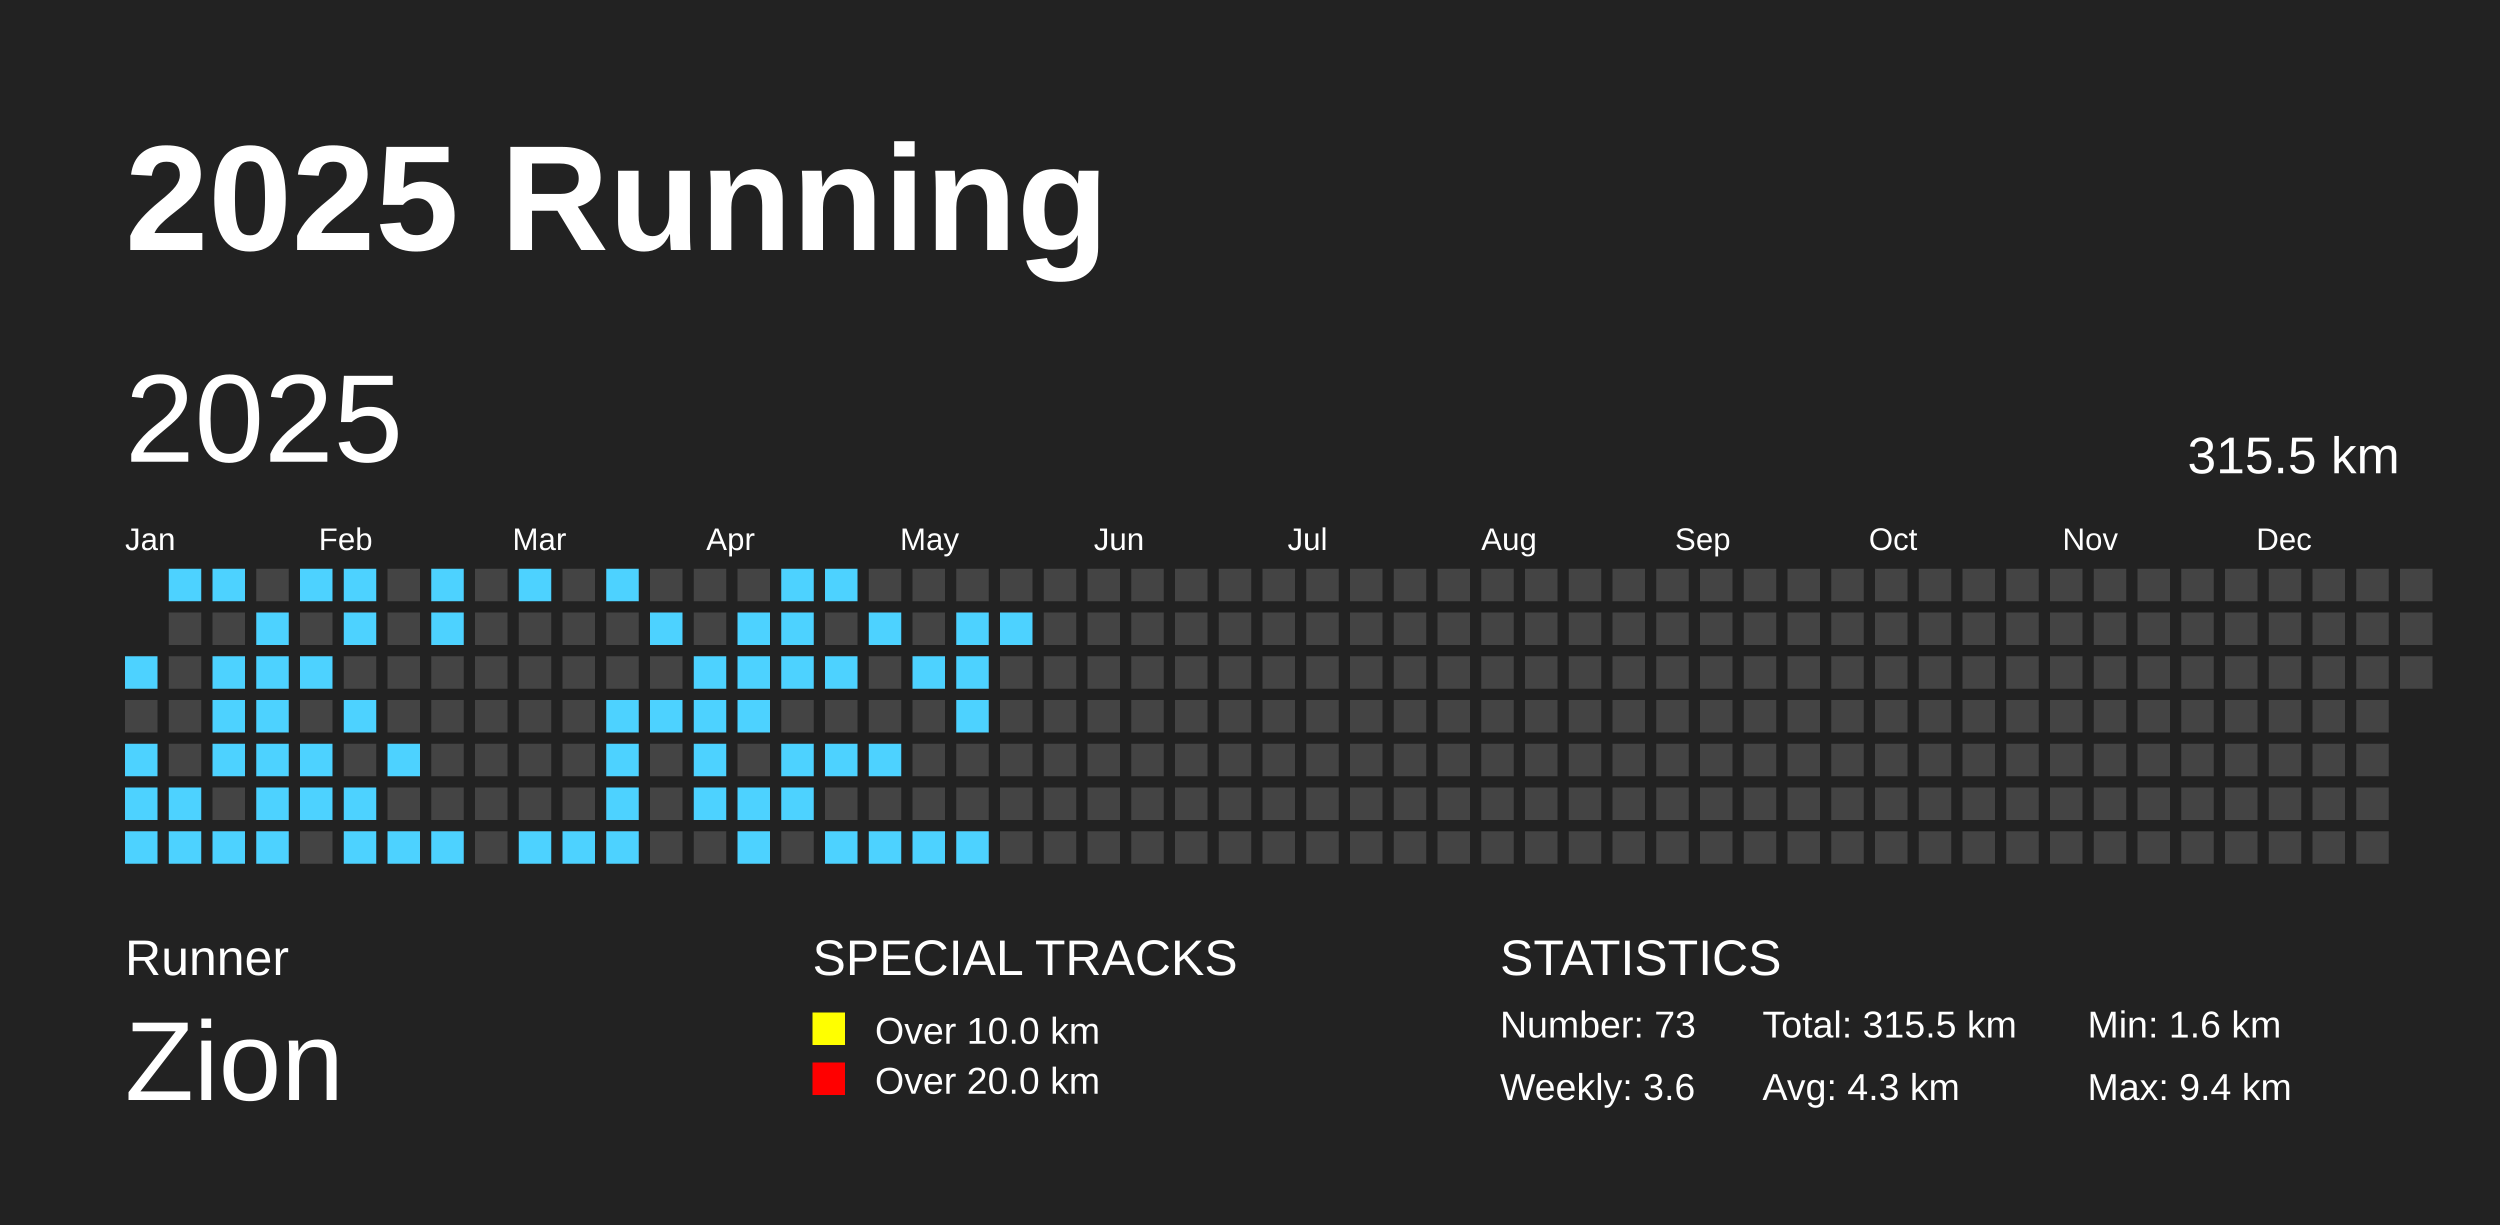
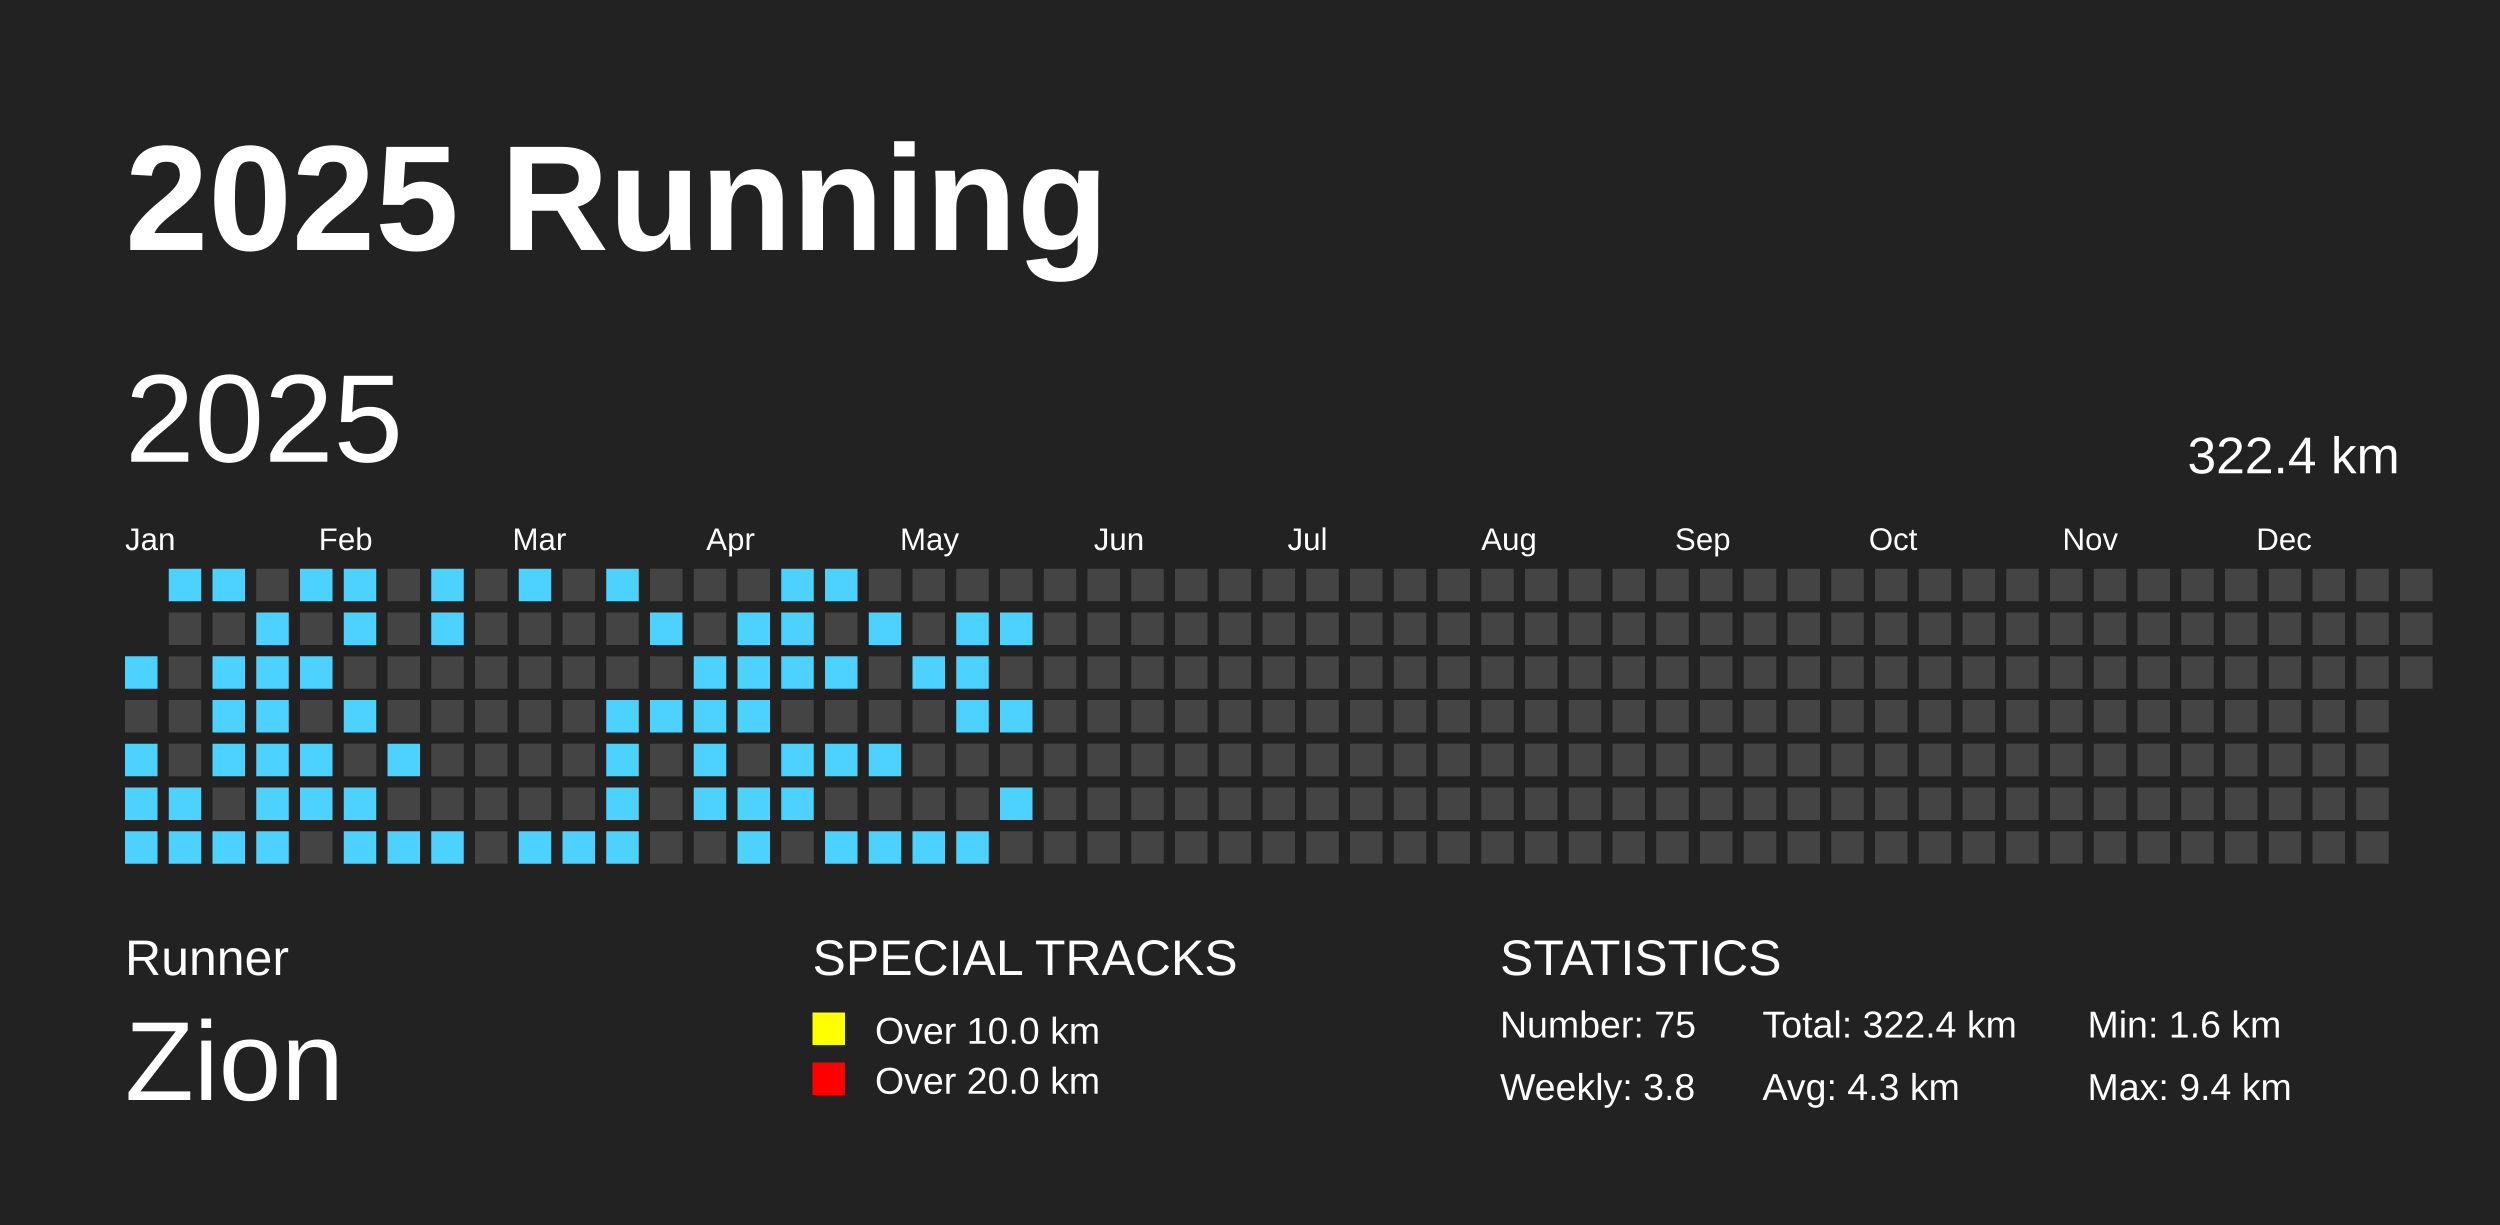
<svg xmlns="http://www.w3.org/2000/svg" baseProfile="full" height="98mm" version="1.1" viewBox="0,0,200,98" width="200mm">
  <defs />
  <rect fill="#222222" height="98" width="200" x="0" y="0" />
  <text fill="#FFFFFF" style="font-size:12px; font-family:Arial; font-weight:bold;" x="10" y="20">2025 Running</text>
  <text fill="#FFFFFF" style="font-size:4px; font-family:Arial" x="10" y="78">Runner</text>
  <text fill="#FFFFFF" style="font-size:9px; font-family:Arial" x="10" y="88">Zion</text>
  <text fill="#FFFFFF" style="font-size:4px; font-family:Arial" x="65" y="78">SPECIAL TRACKS</text>
  <rect fill="yellow" height="2.6" width="2.6" x="65" y="81" />
  <text fill="#FFFFFF" style="font-size:3px; font-family:Arial" x="70" y="83.5">Over 10.0 km</text>
  <rect fill="red" height="2.6" width="2.6" x="65" y="85" />
  <text fill="#FFFFFF" style="font-size:3px; font-family:Arial" x="70" y="87.5">Over 20.0 km</text>
  <text fill="#FFFFFF" style="font-size:4px; font-family:Arial" x="120" y="78">STATISTICS</text>
-   <text fill="#FFFFFF" style="font-size:3px; font-family:Arial" x="120" y="83">Number: 73</text>
-   <text fill="#FFFFFF" style="font-size:3px; font-family:Arial" x="120" y="88">Weekly: 3.6</text>
-   <text fill="#FFFFFF" style="font-size:3px; font-family:Arial" x="141" y="83">Total: 315.5 km</text>
+   <text fill="#FFFFFF" style="font-size:3px; font-family:Arial" x="120" y="83">Number: 75</text>
+   <text fill="#FFFFFF" style="font-size:3px; font-family:Arial" x="120" y="88">Weekly: 3.8</text>
+   <text fill="#FFFFFF" style="font-size:3px; font-family:Arial" x="141" y="83">Total: 322.4 km</text>
  <text fill="#FFFFFF" style="font-size:3px; font-family:Arial" x="141" y="88">Avg: 4.3 km</text>
  <text fill="#FFFFFF" style="font-size:3px; font-family:Arial" x="167" y="83">Min: 1.6 km</text>
  <text fill="#FFFFFF" style="font-size:3px; font-family:Arial" x="167" y="88">Max: 9.4 km</text>
  <text dominant-baseline="hanging" fill="#FFFFFF" style="font-size:10.0px; font-family:Arial;" x="10" y="30">2025</text>
-   <text dominant-baseline="hanging" fill="#FFFFFF" style="font-size:4.125px; font-family:Arial;" x="175" y="35">315.5 km</text>
+   <text dominant-baseline="hanging" fill="#FFFFFF" style="font-size:4.125px; font-family:Arial;" x="175" y="35">322.4 km</text>
  <text fill="#FFFFFF" style="font-size:2.5px; font-family:Arial" x="10.0" y="44">Jan</text>
  <text fill="#FFFFFF" style="font-size:2.5px; font-family:Arial" x="25.5" y="44">Feb</text>
  <text fill="#FFFFFF" style="font-size:2.5px; font-family:Arial" x="41.0" y="44">Mar</text>
  <text fill="#FFFFFF" style="font-size:2.5px; font-family:Arial" x="56.5" y="44">Apr</text>
  <text fill="#FFFFFF" style="font-size:2.5px; font-family:Arial" x="72.0" y="44">May</text>
  <text fill="#FFFFFF" style="font-size:2.5px; font-family:Arial" x="87.5" y="44">Jun</text>
  <text fill="#FFFFFF" style="font-size:2.5px; font-family:Arial" x="103.0" y="44">Jul</text>
  <text fill="#FFFFFF" style="font-size:2.5px; font-family:Arial" x="118.5" y="44">Aug</text>
  <text fill="#FFFFFF" style="font-size:2.5px; font-family:Arial" x="134.0" y="44">Sep</text>
  <text fill="#FFFFFF" style="font-size:2.5px; font-family:Arial" x="149.5" y="44">Oct</text>
  <text fill="#FFFFFF" style="font-size:2.5px; font-family:Arial" x="165.0" y="44">Nov</text>
  <text fill="#FFFFFF" style="font-size:2.5px; font-family:Arial" x="180.5" y="44">Dec</text>
  <rect fill="#4DD2FF" height="2.6" width="2.6" x="10.0" y="52.5" />
  <rect fill="#444444" height="2.6" width="2.6" x="10.0" y="56.0" />
  <rect fill="#4DD2FF" height="2.6" width="2.6" x="10.0" y="59.5" />
  <rect fill="#4DD2FF" height="2.6" width="2.6" x="10.0" y="63.0" />
  <rect fill="#4DD2FF" height="2.6" width="2.6" x="10.0" y="66.5" />
  <rect fill="#4DD2FF" height="2.6" width="2.6" x="13.5" y="45.5" />
  <rect fill="#444444" height="2.6" width="2.6" x="13.5" y="49.0" />
  <rect fill="#444444" height="2.6" width="2.6" x="13.5" y="52.5" />
  <rect fill="#444444" height="2.6" width="2.6" x="13.5" y="56.0" />
  <rect fill="#444444" height="2.6" width="2.6" x="13.5" y="59.5" />
  <rect fill="#4DD2FF" height="2.6" width="2.6" x="13.5" y="63.0" />
  <rect fill="#4DD2FF" height="2.6" width="2.6" x="13.5" y="66.5" />
  <rect fill="#4DD2FF" height="2.6" width="2.6" x="17.0" y="45.5" />
  <rect fill="#444444" height="2.6" width="2.6" x="17.0" y="49.0" />
  <rect fill="#4DD2FF" height="2.6" width="2.6" x="17.0" y="52.5" />
  <rect fill="#4DD2FF" height="2.6" width="2.6" x="17.0" y="56.0" />
  <rect fill="#4DD2FF" height="2.6" width="2.6" x="17.0" y="59.5" />
  <rect fill="#444444" height="2.6" width="2.6" x="17.0" y="63.0" />
  <rect fill="#4DD2FF" height="2.6" width="2.6" x="17.0" y="66.5" />
  <rect fill="#444444" height="2.6" width="2.6" x="20.5" y="45.5" />
  <rect fill="#4DD2FF" height="2.6" width="2.6" x="20.5" y="49.0" />
  <rect fill="#4DD2FF" height="2.6" width="2.6" x="20.5" y="52.5" />
  <rect fill="#4DD2FF" height="2.6" width="2.6" x="20.5" y="56.0" />
  <rect fill="#4DD2FF" height="2.6" width="2.6" x="20.5" y="59.5" />
  <rect fill="#4DD2FF" height="2.6" width="2.6" x="20.5" y="63.0" />
  <rect fill="#4DD2FF" height="2.6" width="2.6" x="20.5" y="66.5" />
  <rect fill="#4DD2FF" height="2.6" width="2.6" x="24.0" y="45.5" />
  <rect fill="#444444" height="2.6" width="2.6" x="24.0" y="49.0" />
  <rect fill="#4DD2FF" height="2.6" width="2.6" x="24.0" y="52.5" />
  <rect fill="#444444" height="2.6" width="2.6" x="24.0" y="56.0" />
  <rect fill="#4DD2FF" height="2.6" width="2.6" x="24.0" y="59.5" />
  <rect fill="#4DD2FF" height="2.6" width="2.6" x="24.0" y="63.0" />
  <rect fill="#444444" height="2.6" width="2.6" x="24.0" y="66.5" />
  <rect fill="#4DD2FF" height="2.6" width="2.6" x="27.5" y="45.5" />
  <rect fill="#4DD2FF" height="2.6" width="2.6" x="27.5" y="49.0" />
  <rect fill="#444444" height="2.6" width="2.6" x="27.5" y="52.5" />
  <rect fill="#4DD2FF" height="2.6" width="2.6" x="27.5" y="56.0" />
  <rect fill="#444444" height="2.6" width="2.6" x="27.5" y="59.5" />
  <rect fill="#4DD2FF" height="2.6" width="2.6" x="27.5" y="63.0" />
  <rect fill="#4DD2FF" height="2.6" width="2.6" x="27.5" y="66.5" />
  <rect fill="#444444" height="2.6" width="2.6" x="31.0" y="45.5" />
  <rect fill="#444444" height="2.6" width="2.6" x="31.0" y="49.0" />
  <rect fill="#444444" height="2.6" width="2.6" x="31.0" y="52.5" />
  <rect fill="#444444" height="2.6" width="2.6" x="31.0" y="56.0" />
  <rect fill="#4DD2FF" height="2.6" width="2.6" x="31.0" y="59.5" />
  <rect fill="#444444" height="2.6" width="2.6" x="31.0" y="63.0" />
  <rect fill="#4DD2FF" height="2.6" width="2.6" x="31.0" y="66.5" />
  <rect fill="#4DD2FF" height="2.6" width="2.6" x="34.5" y="45.5" />
  <rect fill="#4DD2FF" height="2.6" width="2.6" x="34.5" y="49.0" />
  <rect fill="#444444" height="2.6" width="2.6" x="34.5" y="52.5" />
  <rect fill="#444444" height="2.6" width="2.6" x="34.5" y="56.0" />
  <rect fill="#444444" height="2.6" width="2.6" x="34.5" y="59.5" />
  <rect fill="#444444" height="2.6" width="2.6" x="34.5" y="63.0" />
  <rect fill="#4DD2FF" height="2.6" width="2.6" x="34.5" y="66.5" />
  <rect fill="#444444" height="2.6" width="2.6" x="38.0" y="45.5" />
  <rect fill="#444444" height="2.6" width="2.6" x="38.0" y="49.0" />
  <rect fill="#444444" height="2.6" width="2.6" x="38.0" y="52.5" />
  <rect fill="#444444" height="2.6" width="2.6" x="38.0" y="56.0" />
  <rect fill="#444444" height="2.6" width="2.6" x="38.0" y="59.5" />
  <rect fill="#444444" height="2.6" width="2.6" x="38.0" y="63.0" />
  <rect fill="#444444" height="2.6" width="2.6" x="38.0" y="66.5" />
  <rect fill="#4DD2FF" height="2.6" width="2.6" x="41.5" y="45.5" />
  <rect fill="#444444" height="2.6" width="2.6" x="41.5" y="49.0" />
  <rect fill="#444444" height="2.6" width="2.6" x="41.5" y="52.5" />
  <rect fill="#444444" height="2.6" width="2.6" x="41.5" y="56.0" />
  <rect fill="#444444" height="2.6" width="2.6" x="41.5" y="59.5" />
  <rect fill="#444444" height="2.6" width="2.6" x="41.5" y="63.0" />
  <rect fill="#4DD2FF" height="2.6" width="2.6" x="41.5" y="66.5" />
  <rect fill="#444444" height="2.6" width="2.6" x="45.0" y="45.5" />
  <rect fill="#444444" height="2.6" width="2.6" x="45.0" y="49.0" />
  <rect fill="#444444" height="2.6" width="2.6" x="45.0" y="52.5" />
  <rect fill="#444444" height="2.6" width="2.6" x="45.0" y="56.0" />
  <rect fill="#444444" height="2.6" width="2.6" x="45.0" y="59.5" />
  <rect fill="#444444" height="2.6" width="2.6" x="45.0" y="63.0" />
  <rect fill="#4DD2FF" height="2.6" width="2.6" x="45.0" y="66.5" />
  <rect fill="#4DD2FF" height="2.6" width="2.6" x="48.5" y="45.5" />
  <rect fill="#444444" height="2.6" width="2.6" x="48.5" y="49.0" />
  <rect fill="#444444" height="2.6" width="2.6" x="48.5" y="52.5" />
  <rect fill="#4DD2FF" height="2.6" width="2.6" x="48.5" y="56.0" />
  <rect fill="#4DD2FF" height="2.6" width="2.6" x="48.5" y="59.5" />
  <rect fill="#4DD2FF" height="2.6" width="2.6" x="48.5" y="63.0" />
  <rect fill="#4DD2FF" height="2.6" width="2.6" x="48.5" y="66.5" />
  <rect fill="#444444" height="2.6" width="2.6" x="52.0" y="45.5" />
  <rect fill="#4DD2FF" height="2.6" width="2.6" x="52.0" y="49.0" />
  <rect fill="#444444" height="2.6" width="2.6" x="52.0" y="52.5" />
  <rect fill="#4DD2FF" height="2.6" width="2.6" x="52.0" y="56.0" />
  <rect fill="#444444" height="2.6" width="2.6" x="52.0" y="59.5" />
  <rect fill="#444444" height="2.6" width="2.6" x="52.0" y="63.0" />
  <rect fill="#444444" height="2.6" width="2.6" x="52.0" y="66.5" />
  <rect fill="#444444" height="2.6" width="2.6" x="55.5" y="45.5" />
  <rect fill="#444444" height="2.6" width="2.6" x="55.5" y="49.0" />
  <rect fill="#4DD2FF" height="2.6" width="2.6" x="55.5" y="52.5" />
  <rect fill="#4DD2FF" height="2.6" width="2.6" x="55.5" y="56.0" />
  <rect fill="#4DD2FF" height="2.6" width="2.6" x="55.5" y="59.5" />
  <rect fill="#4DD2FF" height="2.6" width="2.6" x="55.5" y="63.0" />
  <rect fill="#444444" height="2.6" width="2.6" x="55.5" y="66.5" />
  <rect fill="#444444" height="2.6" width="2.6" x="59.0" y="45.5" />
  <rect fill="#4DD2FF" height="2.6" width="2.6" x="59.0" y="49.0" />
  <rect fill="#4DD2FF" height="2.6" width="2.6" x="59.0" y="52.5" />
  <rect fill="#4DD2FF" height="2.6" width="2.6" x="59.0" y="56.0" />
  <rect fill="#444444" height="2.6" width="2.6" x="59.0" y="59.5" />
  <rect fill="#4DD2FF" height="2.6" width="2.6" x="59.0" y="63.0" />
  <rect fill="#4DD2FF" height="2.6" width="2.6" x="59.0" y="66.5" />
  <rect fill="#4DD2FF" height="2.6" width="2.6" x="62.5" y="45.5" />
  <rect fill="#4DD2FF" height="2.6" width="2.6" x="62.5" y="49.0" />
  <rect fill="#4DD2FF" height="2.6" width="2.6" x="62.5" y="52.5" />
  <rect fill="#444444" height="2.6" width="2.6" x="62.5" y="56.0" />
  <rect fill="#4DD2FF" height="2.6" width="2.6" x="62.5" y="59.5" />
  <rect fill="#4DD2FF" height="2.6" width="2.6" x="62.5" y="63.0" />
  <rect fill="#444444" height="2.6" width="2.6" x="62.5" y="66.5" />
  <rect fill="#4DD2FF" height="2.6" width="2.6" x="66.0" y="45.5" />
  <rect fill="#444444" height="2.6" width="2.6" x="66.0" y="49.0" />
  <rect fill="#4DD2FF" height="2.6" width="2.6" x="66.0" y="52.5" />
  <rect fill="#444444" height="2.6" width="2.6" x="66.0" y="56.0" />
  <rect fill="#4DD2FF" height="2.6" width="2.6" x="66.0" y="59.5" />
  <rect fill="#444444" height="2.6" width="2.6" x="66.0" y="63.0" />
  <rect fill="#4DD2FF" height="2.6" width="2.6" x="66.0" y="66.5" />
  <rect fill="#444444" height="2.6" width="2.6" x="69.5" y="45.5" />
  <rect fill="#4DD2FF" height="2.6" width="2.6" x="69.5" y="49.0" />
  <rect fill="#444444" height="2.6" width="2.6" x="69.5" y="52.5" />
  <rect fill="#444444" height="2.6" width="2.6" x="69.5" y="56.0" />
  <rect fill="#4DD2FF" height="2.6" width="2.6" x="69.5" y="59.5" />
  <rect fill="#444444" height="2.6" width="2.6" x="69.5" y="63.0" />
  <rect fill="#4DD2FF" height="2.6" width="2.6" x="69.5" y="66.5" />
  <rect fill="#444444" height="2.6" width="2.6" x="73.0" y="45.5" />
  <rect fill="#444444" height="2.6" width="2.6" x="73.0" y="49.0" />
  <rect fill="#4DD2FF" height="2.6" width="2.6" x="73.0" y="52.5" />
  <rect fill="#444444" height="2.6" width="2.6" x="73.0" y="56.0" />
  <rect fill="#444444" height="2.6" width="2.6" x="73.0" y="59.5" />
  <rect fill="#444444" height="2.6" width="2.6" x="73.0" y="63.0" />
  <rect fill="#4DD2FF" height="2.6" width="2.6" x="73.0" y="66.5" />
  <rect fill="#444444" height="2.6" width="2.6" x="76.5" y="45.5" />
  <rect fill="#4DD2FF" height="2.6" width="2.6" x="76.5" y="49.0" />
  <rect fill="#4DD2FF" height="2.6" width="2.6" x="76.5" y="52.5" />
  <rect fill="#4DD2FF" height="2.6" width="2.6" x="76.5" y="56.0" />
  <rect fill="#444444" height="2.6" width="2.6" x="76.5" y="59.5" />
  <rect fill="#444444" height="2.6" width="2.6" x="76.5" y="63.0" />
  <rect fill="#4DD2FF" height="2.6" width="2.6" x="76.5" y="66.5" />
  <rect fill="#444444" height="2.6" width="2.6" x="80.0" y="45.5" />
  <rect fill="#4DD2FF" height="2.6" width="2.6" x="80.0" y="49.0" />
  <rect fill="#444444" height="2.6" width="2.6" x="80.0" y="52.5" />
-   <rect fill="#444444" height="2.6" width="2.6" x="80.0" y="56.0" />
+   <rect fill="#4DD2FF" height="2.6" width="2.6" x="80.0" y="56.0" />
  <rect fill="#444444" height="2.6" width="2.6" x="80.0" y="59.5" />
-   <rect fill="#444444" height="2.6" width="2.6" x="80.0" y="63.0" />
+   <rect fill="#4DD2FF" height="2.6" width="2.6" x="80.0" y="63.0" />
  <rect fill="#444444" height="2.6" width="2.6" x="80.0" y="66.5" />
  <rect fill="#444444" height="2.6" width="2.6" x="83.5" y="45.5" />
  <rect fill="#444444" height="2.6" width="2.6" x="83.5" y="49.0" />
  <rect fill="#444444" height="2.6" width="2.6" x="83.5" y="52.5" />
  <rect fill="#444444" height="2.6" width="2.6" x="83.5" y="56.0" />
  <rect fill="#444444" height="2.6" width="2.6" x="83.5" y="59.5" />
  <rect fill="#444444" height="2.6" width="2.6" x="83.5" y="63.0" />
  <rect fill="#444444" height="2.6" width="2.6" x="83.5" y="66.5" />
  <rect fill="#444444" height="2.6" width="2.6" x="87.0" y="45.5" />
  <rect fill="#444444" height="2.6" width="2.6" x="87.0" y="49.0" />
  <rect fill="#444444" height="2.6" width="2.6" x="87.0" y="52.5" />
  <rect fill="#444444" height="2.6" width="2.6" x="87.0" y="56.0" />
  <rect fill="#444444" height="2.6" width="2.6" x="87.0" y="59.5" />
  <rect fill="#444444" height="2.6" width="2.6" x="87.0" y="63.0" />
  <rect fill="#444444" height="2.6" width="2.6" x="87.0" y="66.5" />
  <rect fill="#444444" height="2.6" width="2.6" x="90.5" y="45.5" />
  <rect fill="#444444" height="2.6" width="2.6" x="90.5" y="49.0" />
  <rect fill="#444444" height="2.6" width="2.6" x="90.5" y="52.5" />
  <rect fill="#444444" height="2.6" width="2.6" x="90.5" y="56.0" />
  <rect fill="#444444" height="2.6" width="2.6" x="90.5" y="59.5" />
  <rect fill="#444444" height="2.6" width="2.6" x="90.5" y="63.0" />
  <rect fill="#444444" height="2.6" width="2.6" x="90.5" y="66.5" />
  <rect fill="#444444" height="2.6" width="2.6" x="94.0" y="45.5" />
  <rect fill="#444444" height="2.6" width="2.6" x="94.0" y="49.0" />
  <rect fill="#444444" height="2.6" width="2.6" x="94.0" y="52.5" />
  <rect fill="#444444" height="2.6" width="2.6" x="94.0" y="56.0" />
  <rect fill="#444444" height="2.6" width="2.6" x="94.0" y="59.5" />
  <rect fill="#444444" height="2.6" width="2.6" x="94.0" y="63.0" />
  <rect fill="#444444" height="2.6" width="2.6" x="94.0" y="66.5" />
  <rect fill="#444444" height="2.6" width="2.6" x="97.5" y="45.5" />
  <rect fill="#444444" height="2.6" width="2.6" x="97.5" y="49.0" />
  <rect fill="#444444" height="2.6" width="2.6" x="97.5" y="52.5" />
  <rect fill="#444444" height="2.6" width="2.6" x="97.5" y="56.0" />
  <rect fill="#444444" height="2.6" width="2.6" x="97.5" y="59.5" />
  <rect fill="#444444" height="2.6" width="2.6" x="97.5" y="63.0" />
  <rect fill="#444444" height="2.6" width="2.6" x="97.5" y="66.5" />
  <rect fill="#444444" height="2.6" width="2.6" x="101.0" y="45.5" />
  <rect fill="#444444" height="2.6" width="2.6" x="101.0" y="49.0" />
  <rect fill="#444444" height="2.6" width="2.6" x="101.0" y="52.5" />
  <rect fill="#444444" height="2.6" width="2.6" x="101.0" y="56.0" />
  <rect fill="#444444" height="2.6" width="2.6" x="101.0" y="59.5" />
  <rect fill="#444444" height="2.6" width="2.6" x="101.0" y="63.0" />
  <rect fill="#444444" height="2.6" width="2.6" x="101.0" y="66.5" />
  <rect fill="#444444" height="2.6" width="2.6" x="104.5" y="45.5" />
  <rect fill="#444444" height="2.6" width="2.6" x="104.5" y="49.0" />
  <rect fill="#444444" height="2.6" width="2.6" x="104.5" y="52.5" />
  <rect fill="#444444" height="2.6" width="2.6" x="104.5" y="56.0" />
  <rect fill="#444444" height="2.6" width="2.6" x="104.5" y="59.5" />
  <rect fill="#444444" height="2.6" width="2.6" x="104.5" y="63.0" />
  <rect fill="#444444" height="2.6" width="2.6" x="104.5" y="66.5" />
  <rect fill="#444444" height="2.6" width="2.6" x="108.0" y="45.5" />
  <rect fill="#444444" height="2.6" width="2.6" x="108.0" y="49.0" />
  <rect fill="#444444" height="2.6" width="2.6" x="108.0" y="52.5" />
  <rect fill="#444444" height="2.6" width="2.6" x="108.0" y="56.0" />
  <rect fill="#444444" height="2.6" width="2.6" x="108.0" y="59.5" />
  <rect fill="#444444" height="2.6" width="2.6" x="108.0" y="63.0" />
  <rect fill="#444444" height="2.6" width="2.6" x="108.0" y="66.5" />
  <rect fill="#444444" height="2.6" width="2.6" x="111.5" y="45.5" />
  <rect fill="#444444" height="2.6" width="2.6" x="111.5" y="49.0" />
  <rect fill="#444444" height="2.6" width="2.6" x="111.5" y="52.5" />
  <rect fill="#444444" height="2.6" width="2.6" x="111.5" y="56.0" />
  <rect fill="#444444" height="2.6" width="2.6" x="111.5" y="59.5" />
  <rect fill="#444444" height="2.6" width="2.6" x="111.5" y="63.0" />
  <rect fill="#444444" height="2.6" width="2.6" x="111.5" y="66.5" />
  <rect fill="#444444" height="2.6" width="2.6" x="115.0" y="45.5" />
  <rect fill="#444444" height="2.6" width="2.6" x="115.0" y="49.0" />
  <rect fill="#444444" height="2.6" width="2.6" x="115.0" y="52.5" />
  <rect fill="#444444" height="2.6" width="2.6" x="115.0" y="56.0" />
  <rect fill="#444444" height="2.6" width="2.6" x="115.0" y="59.5" />
  <rect fill="#444444" height="2.6" width="2.6" x="115.0" y="63.0" />
  <rect fill="#444444" height="2.6" width="2.6" x="115.0" y="66.5" />
  <rect fill="#444444" height="2.6" width="2.6" x="118.5" y="45.5" />
  <rect fill="#444444" height="2.6" width="2.6" x="118.5" y="49.0" />
  <rect fill="#444444" height="2.6" width="2.6" x="118.5" y="52.5" />
  <rect fill="#444444" height="2.6" width="2.6" x="118.5" y="56.0" />
  <rect fill="#444444" height="2.6" width="2.6" x="118.5" y="59.5" />
  <rect fill="#444444" height="2.6" width="2.6" x="118.5" y="63.0" />
  <rect fill="#444444" height="2.6" width="2.6" x="118.5" y="66.5" />
  <rect fill="#444444" height="2.6" width="2.6" x="122.0" y="45.5" />
  <rect fill="#444444" height="2.6" width="2.6" x="122.0" y="49.0" />
  <rect fill="#444444" height="2.6" width="2.6" x="122.0" y="52.5" />
  <rect fill="#444444" height="2.6" width="2.6" x="122.0" y="56.0" />
  <rect fill="#444444" height="2.6" width="2.6" x="122.0" y="59.5" />
  <rect fill="#444444" height="2.6" width="2.6" x="122.0" y="63.0" />
  <rect fill="#444444" height="2.6" width="2.6" x="122.0" y="66.5" />
  <rect fill="#444444" height="2.6" width="2.6" x="125.5" y="45.5" />
  <rect fill="#444444" height="2.6" width="2.6" x="125.5" y="49.0" />
  <rect fill="#444444" height="2.6" width="2.6" x="125.5" y="52.5" />
  <rect fill="#444444" height="2.6" width="2.6" x="125.5" y="56.0" />
  <rect fill="#444444" height="2.6" width="2.6" x="125.5" y="59.5" />
  <rect fill="#444444" height="2.6" width="2.6" x="125.5" y="63.0" />
  <rect fill="#444444" height="2.6" width="2.6" x="125.5" y="66.5" />
  <rect fill="#444444" height="2.6" width="2.6" x="129.0" y="45.5" />
  <rect fill="#444444" height="2.6" width="2.6" x="129.0" y="49.0" />
  <rect fill="#444444" height="2.6" width="2.6" x="129.0" y="52.5" />
  <rect fill="#444444" height="2.6" width="2.6" x="129.0" y="56.0" />
  <rect fill="#444444" height="2.6" width="2.6" x="129.0" y="59.5" />
  <rect fill="#444444" height="2.6" width="2.6" x="129.0" y="63.0" />
  <rect fill="#444444" height="2.6" width="2.6" x="129.0" y="66.5" />
  <rect fill="#444444" height="2.6" width="2.6" x="132.5" y="45.5" />
  <rect fill="#444444" height="2.6" width="2.6" x="132.5" y="49.0" />
  <rect fill="#444444" height="2.6" width="2.6" x="132.5" y="52.5" />
  <rect fill="#444444" height="2.6" width="2.6" x="132.5" y="56.0" />
  <rect fill="#444444" height="2.6" width="2.6" x="132.5" y="59.5" />
  <rect fill="#444444" height="2.6" width="2.6" x="132.5" y="63.0" />
  <rect fill="#444444" height="2.6" width="2.6" x="132.5" y="66.5" />
  <rect fill="#444444" height="2.6" width="2.6" x="136.0" y="45.5" />
  <rect fill="#444444" height="2.6" width="2.6" x="136.0" y="49.0" />
  <rect fill="#444444" height="2.6" width="2.6" x="136.0" y="52.5" />
  <rect fill="#444444" height="2.6" width="2.6" x="136.0" y="56.0" />
  <rect fill="#444444" height="2.6" width="2.6" x="136.0" y="59.5" />
  <rect fill="#444444" height="2.6" width="2.6" x="136.0" y="63.0" />
  <rect fill="#444444" height="2.6" width="2.6" x="136.0" y="66.5" />
  <rect fill="#444444" height="2.6" width="2.6" x="139.5" y="45.5" />
  <rect fill="#444444" height="2.6" width="2.6" x="139.5" y="49.0" />
  <rect fill="#444444" height="2.6" width="2.6" x="139.5" y="52.5" />
  <rect fill="#444444" height="2.6" width="2.6" x="139.5" y="56.0" />
  <rect fill="#444444" height="2.6" width="2.6" x="139.5" y="59.5" />
  <rect fill="#444444" height="2.6" width="2.6" x="139.5" y="63.0" />
  <rect fill="#444444" height="2.6" width="2.6" x="139.5" y="66.5" />
  <rect fill="#444444" height="2.6" width="2.6" x="143.0" y="45.5" />
  <rect fill="#444444" height="2.6" width="2.6" x="143.0" y="49.0" />
  <rect fill="#444444" height="2.6" width="2.6" x="143.0" y="52.5" />
  <rect fill="#444444" height="2.6" width="2.6" x="143.0" y="56.0" />
  <rect fill="#444444" height="2.6" width="2.6" x="143.0" y="59.5" />
  <rect fill="#444444" height="2.6" width="2.6" x="143.0" y="63.0" />
  <rect fill="#444444" height="2.6" width="2.6" x="143.0" y="66.5" />
  <rect fill="#444444" height="2.6" width="2.6" x="146.5" y="45.5" />
  <rect fill="#444444" height="2.6" width="2.6" x="146.5" y="49.0" />
  <rect fill="#444444" height="2.6" width="2.6" x="146.5" y="52.5" />
  <rect fill="#444444" height="2.6" width="2.6" x="146.5" y="56.0" />
  <rect fill="#444444" height="2.6" width="2.6" x="146.5" y="59.5" />
  <rect fill="#444444" height="2.6" width="2.6" x="146.5" y="63.0" />
  <rect fill="#444444" height="2.6" width="2.6" x="146.5" y="66.5" />
  <rect fill="#444444" height="2.6" width="2.6" x="150.0" y="45.5" />
  <rect fill="#444444" height="2.6" width="2.6" x="150.0" y="49.0" />
  <rect fill="#444444" height="2.6" width="2.6" x="150.0" y="52.5" />
  <rect fill="#444444" height="2.6" width="2.6" x="150.0" y="56.0" />
  <rect fill="#444444" height="2.6" width="2.6" x="150.0" y="59.5" />
  <rect fill="#444444" height="2.6" width="2.6" x="150.0" y="63.0" />
  <rect fill="#444444" height="2.6" width="2.6" x="150.0" y="66.5" />
  <rect fill="#444444" height="2.6" width="2.6" x="153.5" y="45.5" />
  <rect fill="#444444" height="2.6" width="2.6" x="153.5" y="49.0" />
  <rect fill="#444444" height="2.6" width="2.6" x="153.5" y="52.5" />
  <rect fill="#444444" height="2.6" width="2.6" x="153.5" y="56.0" />
  <rect fill="#444444" height="2.6" width="2.6" x="153.5" y="59.5" />
  <rect fill="#444444" height="2.6" width="2.6" x="153.5" y="63.0" />
  <rect fill="#444444" height="2.6" width="2.6" x="153.5" y="66.5" />
  <rect fill="#444444" height="2.6" width="2.6" x="157.0" y="45.5" />
  <rect fill="#444444" height="2.6" width="2.6" x="157.0" y="49.0" />
  <rect fill="#444444" height="2.6" width="2.6" x="157.0" y="52.5" />
  <rect fill="#444444" height="2.6" width="2.6" x="157.0" y="56.0" />
  <rect fill="#444444" height="2.6" width="2.6" x="157.0" y="59.5" />
  <rect fill="#444444" height="2.6" width="2.6" x="157.0" y="63.0" />
  <rect fill="#444444" height="2.6" width="2.6" x="157.0" y="66.5" />
  <rect fill="#444444" height="2.6" width="2.6" x="160.5" y="45.5" />
  <rect fill="#444444" height="2.6" width="2.6" x="160.5" y="49.0" />
  <rect fill="#444444" height="2.6" width="2.6" x="160.5" y="52.5" />
  <rect fill="#444444" height="2.6" width="2.6" x="160.5" y="56.0" />
  <rect fill="#444444" height="2.6" width="2.6" x="160.5" y="59.5" />
  <rect fill="#444444" height="2.6" width="2.6" x="160.5" y="63.0" />
  <rect fill="#444444" height="2.6" width="2.6" x="160.5" y="66.5" />
  <rect fill="#444444" height="2.6" width="2.6" x="164.0" y="45.5" />
  <rect fill="#444444" height="2.6" width="2.6" x="164.0" y="49.0" />
  <rect fill="#444444" height="2.6" width="2.6" x="164.0" y="52.5" />
  <rect fill="#444444" height="2.6" width="2.6" x="164.0" y="56.0" />
  <rect fill="#444444" height="2.6" width="2.6" x="164.0" y="59.5" />
  <rect fill="#444444" height="2.6" width="2.6" x="164.0" y="63.0" />
  <rect fill="#444444" height="2.6" width="2.6" x="164.0" y="66.5" />
  <rect fill="#444444" height="2.6" width="2.6" x="167.5" y="45.5" />
  <rect fill="#444444" height="2.6" width="2.6" x="167.5" y="49.0" />
  <rect fill="#444444" height="2.6" width="2.6" x="167.5" y="52.5" />
  <rect fill="#444444" height="2.6" width="2.6" x="167.5" y="56.0" />
  <rect fill="#444444" height="2.6" width="2.6" x="167.5" y="59.5" />
  <rect fill="#444444" height="2.6" width="2.6" x="167.5" y="63.0" />
  <rect fill="#444444" height="2.6" width="2.6" x="167.5" y="66.5" />
  <rect fill="#444444" height="2.6" width="2.6" x="171.0" y="45.5" />
  <rect fill="#444444" height="2.6" width="2.6" x="171.0" y="49.0" />
  <rect fill="#444444" height="2.6" width="2.6" x="171.0" y="52.5" />
  <rect fill="#444444" height="2.6" width="2.6" x="171.0" y="56.0" />
  <rect fill="#444444" height="2.6" width="2.6" x="171.0" y="59.5" />
  <rect fill="#444444" height="2.6" width="2.6" x="171.0" y="63.0" />
  <rect fill="#444444" height="2.6" width="2.6" x="171.0" y="66.5" />
  <rect fill="#444444" height="2.6" width="2.6" x="174.5" y="45.5" />
  <rect fill="#444444" height="2.6" width="2.6" x="174.5" y="49.0" />
  <rect fill="#444444" height="2.6" width="2.6" x="174.5" y="52.5" />
  <rect fill="#444444" height="2.6" width="2.6" x="174.5" y="56.0" />
  <rect fill="#444444" height="2.6" width="2.6" x="174.5" y="59.5" />
  <rect fill="#444444" height="2.6" width="2.6" x="174.5" y="63.0" />
  <rect fill="#444444" height="2.6" width="2.6" x="174.5" y="66.5" />
  <rect fill="#444444" height="2.6" width="2.6" x="178.0" y="45.5" />
  <rect fill="#444444" height="2.6" width="2.6" x="178.0" y="49.0" />
  <rect fill="#444444" height="2.6" width="2.6" x="178.0" y="52.5" />
  <rect fill="#444444" height="2.6" width="2.6" x="178.0" y="56.0" />
  <rect fill="#444444" height="2.6" width="2.6" x="178.0" y="59.5" />
  <rect fill="#444444" height="2.6" width="2.6" x="178.0" y="63.0" />
  <rect fill="#444444" height="2.6" width="2.6" x="178.0" y="66.5" />
  <rect fill="#444444" height="2.6" width="2.6" x="181.5" y="45.5" />
  <rect fill="#444444" height="2.6" width="2.6" x="181.5" y="49.0" />
  <rect fill="#444444" height="2.6" width="2.6" x="181.5" y="52.5" />
  <rect fill="#444444" height="2.6" width="2.6" x="181.5" y="56.0" />
  <rect fill="#444444" height="2.6" width="2.6" x="181.5" y="59.5" />
  <rect fill="#444444" height="2.6" width="2.6" x="181.5" y="63.0" />
  <rect fill="#444444" height="2.6" width="2.6" x="181.5" y="66.5" />
  <rect fill="#444444" height="2.6" width="2.6" x="185.0" y="45.5" />
  <rect fill="#444444" height="2.6" width="2.6" x="185.0" y="49.0" />
  <rect fill="#444444" height="2.6" width="2.6" x="185.0" y="52.5" />
  <rect fill="#444444" height="2.6" width="2.6" x="185.0" y="56.0" />
  <rect fill="#444444" height="2.6" width="2.6" x="185.0" y="59.5" />
  <rect fill="#444444" height="2.6" width="2.6" x="185.0" y="63.0" />
  <rect fill="#444444" height="2.6" width="2.6" x="185.0" y="66.5" />
  <rect fill="#444444" height="2.6" width="2.6" x="188.5" y="45.5" />
  <rect fill="#444444" height="2.6" width="2.6" x="188.5" y="49.0" />
  <rect fill="#444444" height="2.6" width="2.6" x="188.5" y="52.5" />
  <rect fill="#444444" height="2.6" width="2.6" x="188.5" y="56.0" />
  <rect fill="#444444" height="2.6" width="2.6" x="188.5" y="59.5" />
  <rect fill="#444444" height="2.6" width="2.6" x="188.5" y="63.0" />
  <rect fill="#444444" height="2.6" width="2.6" x="188.5" y="66.5" />
  <rect fill="#444444" height="2.6" width="2.6" x="192.0" y="45.5" />
  <rect fill="#444444" height="2.6" width="2.6" x="192.0" y="49.0" />
  <rect fill="#444444" height="2.6" width="2.6" x="192.0" y="52.5" />
</svg>
